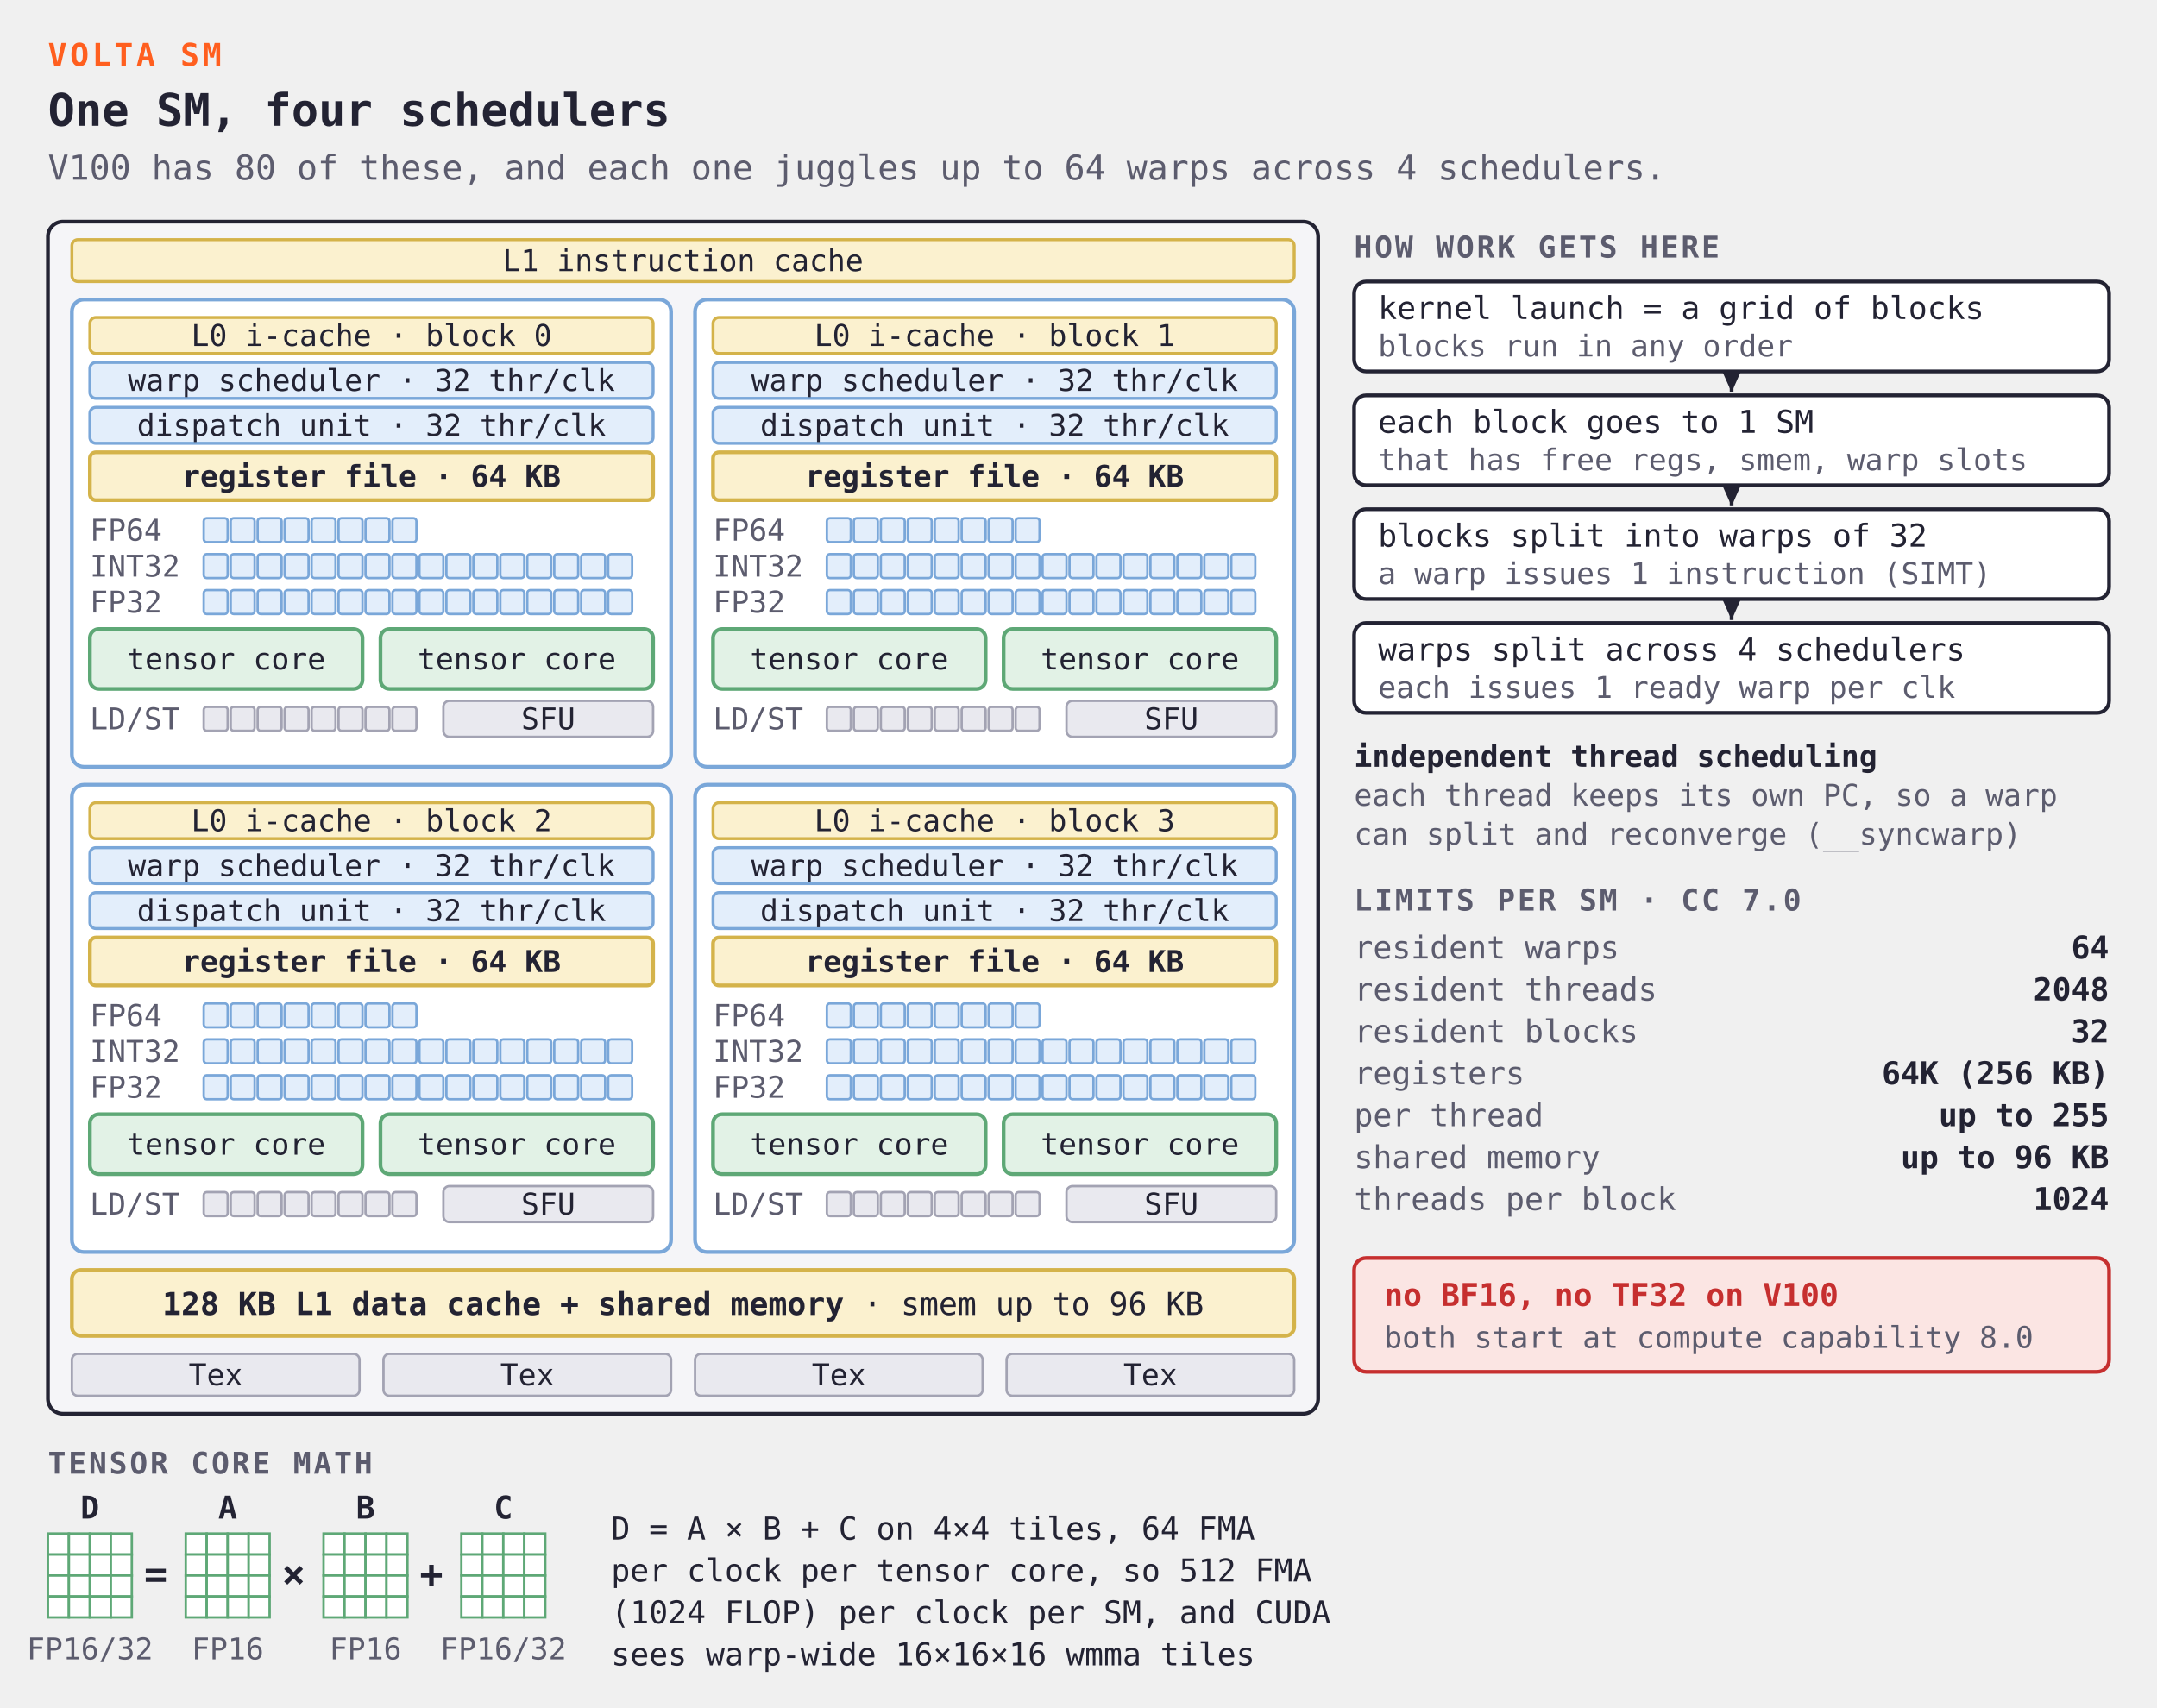
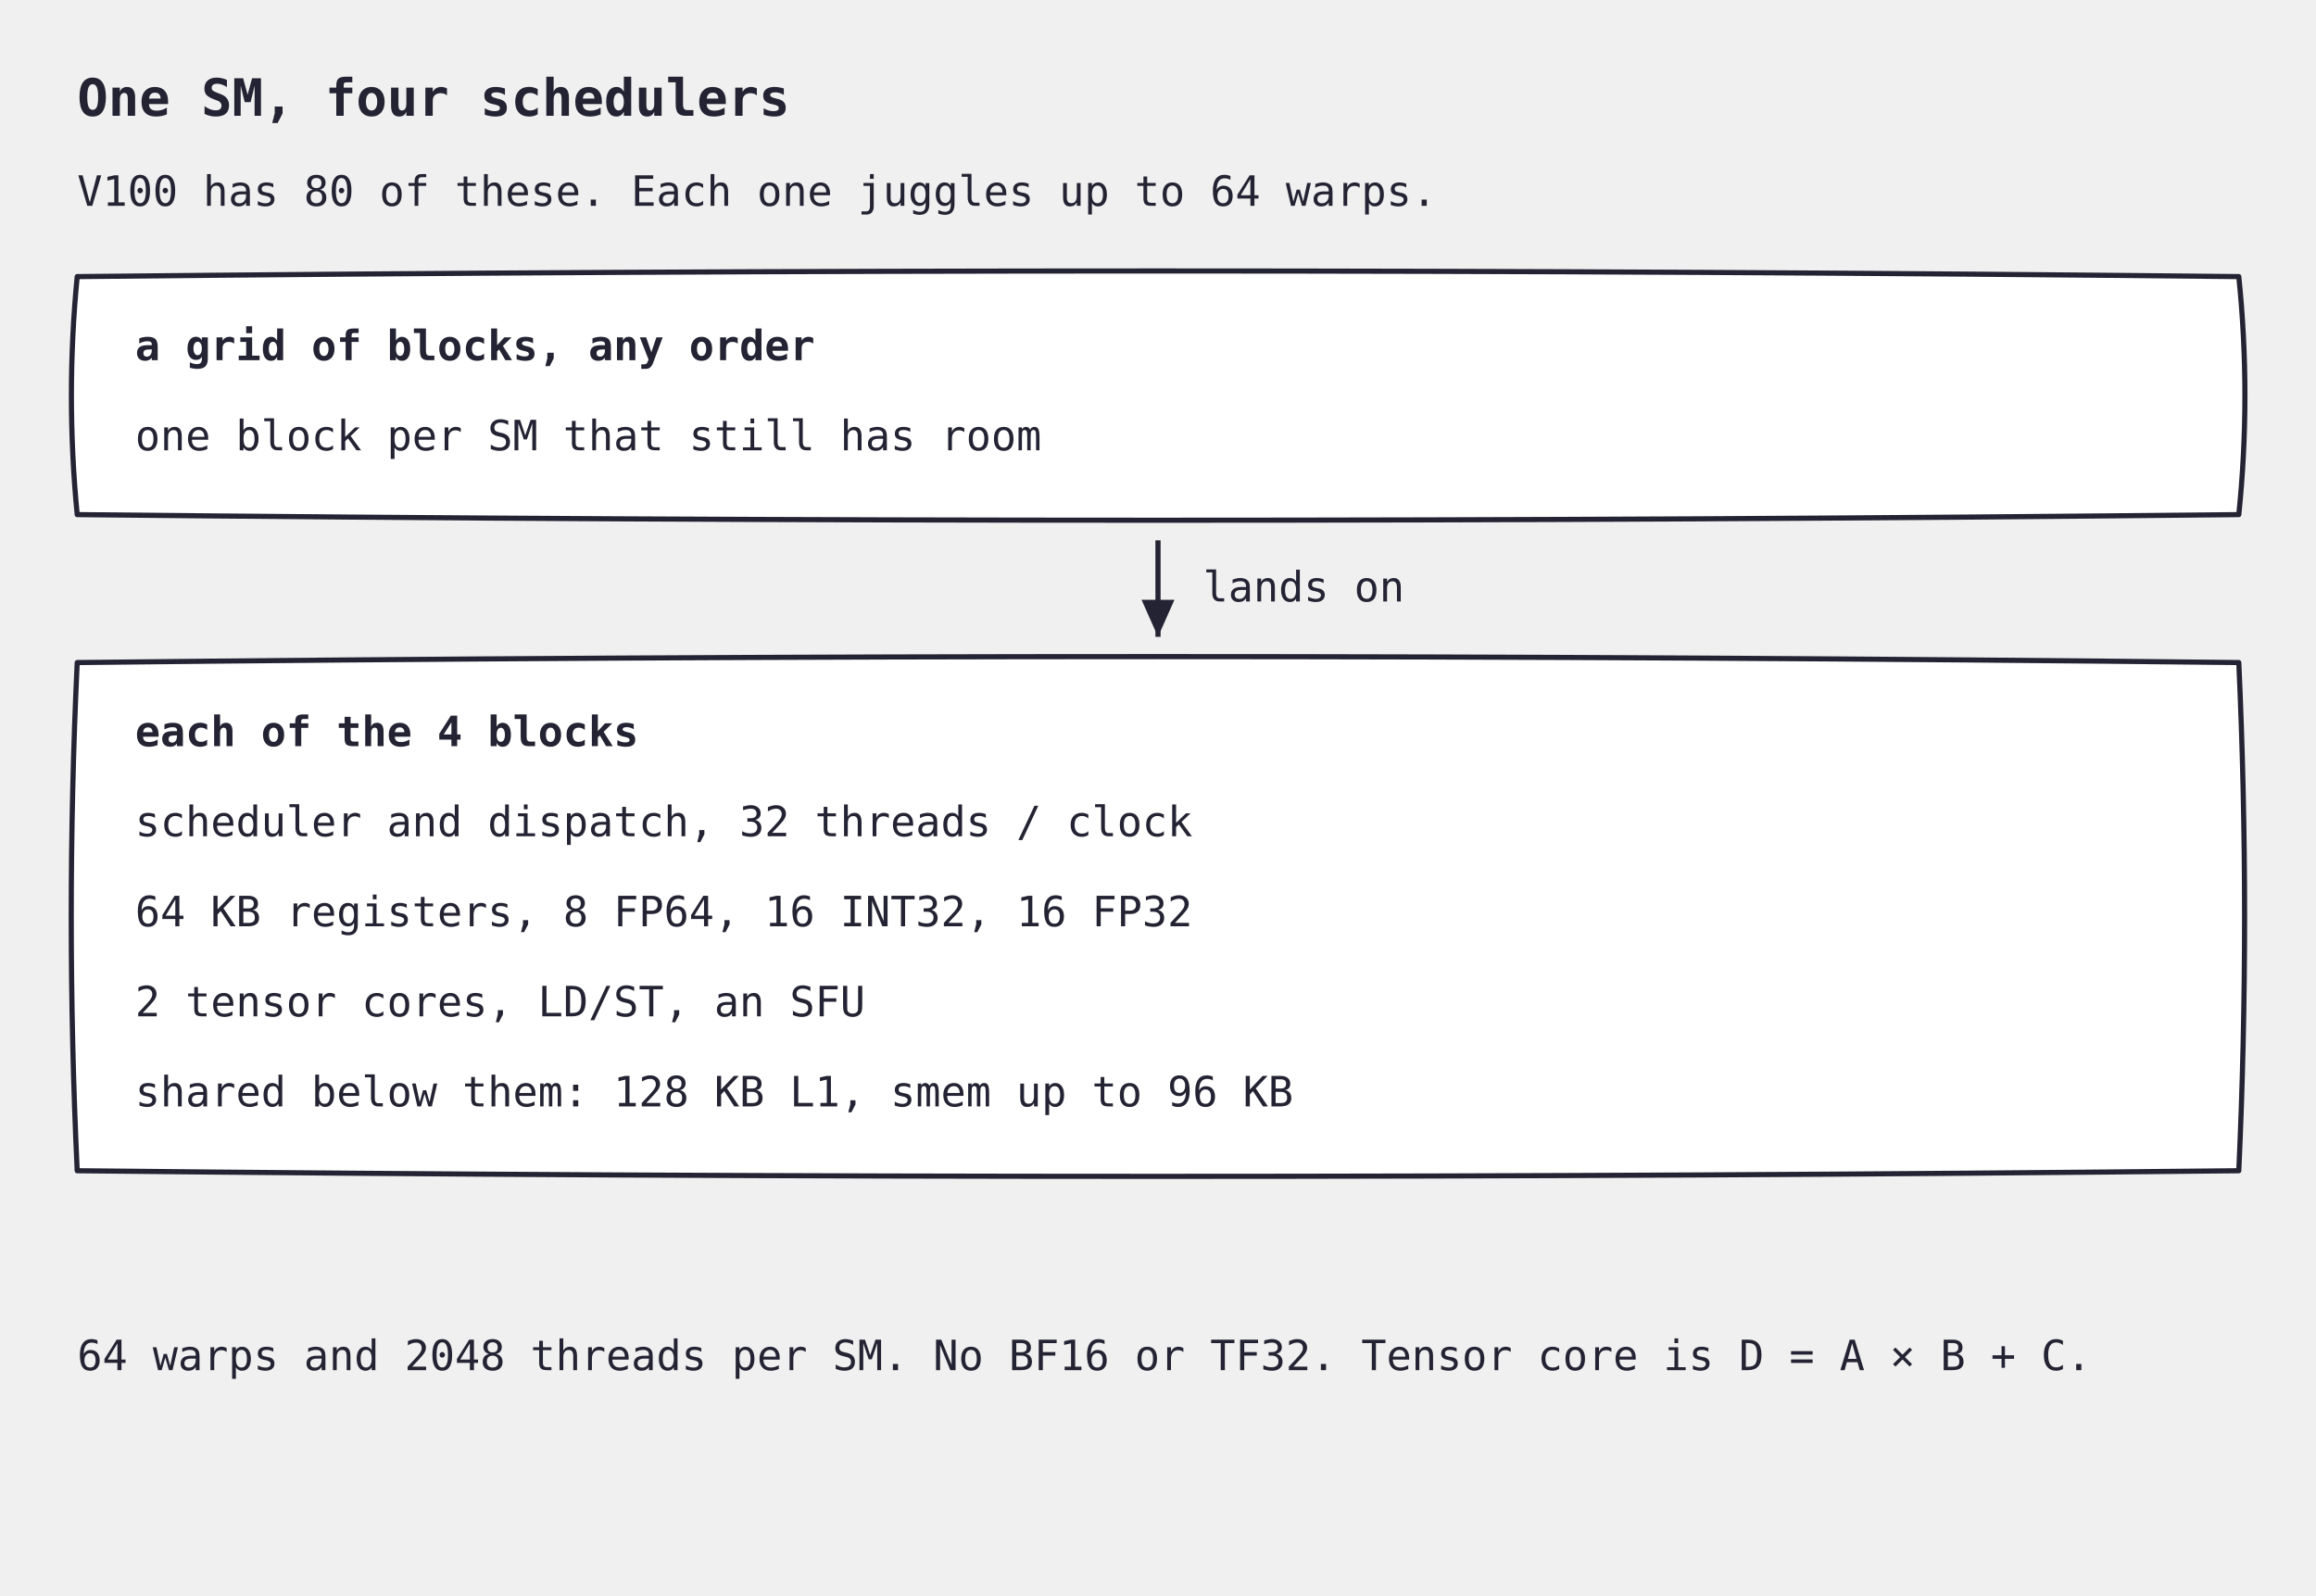
- <svg xmlns="http://www.w3.org/2000/svg" viewBox="0 0 720 570" role="img" aria-labelledby="title desc" font-family="'Roboto Mono', ui-monospace, SFMono-Regular, Menlo, Consolas, 'DejaVu Sans Mono', monospace">
+ <svg xmlns="http://www.w3.org/2000/svg" viewBox="0 0 720 496" role="img" aria-labelledby="title desc" font-family="'Roboto Mono', ui-monospace, SFMono-Regular, Menlo, Consolas, monospace">
  <defs>
-     <marker id="a" viewBox="0 0 10 10" refX="9" refY="5" markerWidth="6" markerHeight="6" orient="auto-start-reverse">
+     <marker id="a" viewBox="0 0 10 10" refX="9" refY="5" markerWidth="8" markerHeight="8" orient="auto-start-reverse">
      <path d="M0,1 L9,5 L0,9 z" fill="#232333" />
    </marker>
  </defs>
  <style>
-     text { fill: #232333; font-size: 10.5px; }
-     .k { font-size: 10.5px; font-weight: 600; letter-spacing: .1em; fill: #ff5f1f; }
-     .t { font-size: 15px; font-weight: 700; }
-     .c { font-size: 11.5px; fill: #5c5c6e; }
-     .lane { font-size: 10px; font-weight: 600; letter-spacing: .08em; fill: #5c5c6e; }
-     .m { fill: #5c5c6e; font-size: 10px; }
-     .s { font-size: 10px; }
-     .b { font-weight: 700; }
-     .v { font-weight: 600; }
-     .red { fill: #c62f2f; font-weight: 700; }
-     .sm { fill: #f5f5f8; stroke: #232333; stroke-width: 1.25; }
-     .blk { fill: #ffffff; stroke: #7aa7d9; stroke-width: 1.25; }
-     .mem { fill: #fbf1cf; stroke: #d4b34a; stroke-width: 1; }
-     .ctl { fill: #e3eefb; stroke: #7aa7d9; stroke-width: 1; }
-     .core { fill: #e3eefb; stroke: #7aa7d9; stroke-width: .8; }
-     .tc { fill: #e2f2e6; stroke: #5ea876; stroke-width: 1.25; }
-     .ls { fill: #e9e9ef; stroke: #a3a3b3; stroke-width: .8; }
-     .step { fill: #ffffff; stroke: #232333; stroke-width: 1.25; }
-     .note { fill: #fbe5e3; stroke: #c62f2f; stroke-width: 1.25; }
-     .ln { stroke: #232333; stroke-width: 1.25; fill: none; }
-     .grid { fill: #ffffff; stroke: #5ea876; stroke-width: .8; }
+     text { fill: #232333; font-size: 13px; }
+     .t { font-size: 16px; font-weight: 700; }
+     .s { font-size: 13px; }
+     .h { font-weight: 700; }
+     .b { font-size: 13px; }
+     .m { font-size: 13px; }
  </style>
-   <text class="k" x="16" y="22">VOLTA SM</text>
-   <text class="t" x="16" y="42">One SM, four schedulers</text>
-   <text class="c" x="16" y="60">V100 has 80 of these, and each one juggles up to 64 warps across 4 schedulers.</text>
-   <rect class="sm" x="16" y="74" width="424" height="398" rx="5" />
-   <rect class="mem" x="24" y="80" width="408" height="14" rx="2" />
-   <text class="s" x="228" y="90.5" text-anchor="middle">L1 instruction cache</text>
-   <rect class="blk" x="24" y="100" width="200" height="156" rx="4" />
-   <rect class="mem" x="30" y="106" width="188" height="12" rx="2" />
-   <text class="s" x="124" y="115.5" text-anchor="middle">L0 i-cache · block 0</text>
-   <rect class="ctl" x="30" y="121" width="188" height="12" rx="2" />
-   <text class="s" x="124" y="130.5" text-anchor="middle">warp scheduler · 32 thr/clk</text>
-   <rect class="ctl" x="30" y="136" width="188" height="12" rx="2" />
-   <text class="s" x="124" y="145.5" text-anchor="middle">dispatch unit · 32 thr/clk</text>
-   <rect class="mem" x="30" y="151" width="188" height="16" rx="2" style="stroke-width:1.25" />
-   <text class="s b" x="124" y="162.5" text-anchor="middle">register file · 64 KB</text>
-   <text class="m" x="30" y="180.5">FP64</text>
-   <rect class="core" x="68" y="173" width="8" height="8" rx="1" />
-   <rect class="core" x="77" y="173" width="8" height="8" rx="1" />
-   <rect class="core" x="86" y="173" width="8" height="8" rx="1" />
-   <rect class="core" x="95" y="173" width="8" height="8" rx="1" />
-   <rect class="core" x="104" y="173" width="8" height="8" rx="1" />
-   <rect class="core" x="113" y="173" width="8" height="8" rx="1" />
-   <rect class="core" x="122" y="173" width="8" height="8" rx="1" />
-   <rect class="core" x="131" y="173" width="8" height="8" rx="1" />
-   <text class="m" x="30" y="192.5">INT32</text>
-   <rect class="core" x="68" y="185" width="8" height="8" rx="1" />
-   <rect class="core" x="77" y="185" width="8" height="8" rx="1" />
-   <rect class="core" x="86" y="185" width="8" height="8" rx="1" />
-   <rect class="core" x="95" y="185" width="8" height="8" rx="1" />
-   <rect class="core" x="104" y="185" width="8" height="8" rx="1" />
-   <rect class="core" x="113" y="185" width="8" height="8" rx="1" />
-   <rect class="core" x="122" y="185" width="8" height="8" rx="1" />
-   <rect class="core" x="131" y="185" width="8" height="8" rx="1" />
-   <rect class="core" x="140" y="185" width="8" height="8" rx="1" />
-   <rect class="core" x="149" y="185" width="8" height="8" rx="1" />
-   <rect class="core" x="158" y="185" width="8" height="8" rx="1" />
-   <rect class="core" x="167" y="185" width="8" height="8" rx="1" />
-   <rect class="core" x="176" y="185" width="8" height="8" rx="1" />
-   <rect class="core" x="185" y="185" width="8" height="8" rx="1" />
-   <rect class="core" x="194" y="185" width="8" height="8" rx="1" />
-   <rect class="core" x="203" y="185" width="8" height="8" rx="1" />
-   <text class="m" x="30" y="204.5">FP32</text>
-   <rect class="core" x="68" y="197" width="8" height="8" rx="1" />
-   <rect class="core" x="77" y="197" width="8" height="8" rx="1" />
-   <rect class="core" x="86" y="197" width="8" height="8" rx="1" />
-   <rect class="core" x="95" y="197" width="8" height="8" rx="1" />
-   <rect class="core" x="104" y="197" width="8" height="8" rx="1" />
-   <rect class="core" x="113" y="197" width="8" height="8" rx="1" />
-   <rect class="core" x="122" y="197" width="8" height="8" rx="1" />
-   <rect class="core" x="131" y="197" width="8" height="8" rx="1" />
-   <rect class="core" x="140" y="197" width="8" height="8" rx="1" />
-   <rect class="core" x="149" y="197" width="8" height="8" rx="1" />
-   <rect class="core" x="158" y="197" width="8" height="8" rx="1" />
-   <rect class="core" x="167" y="197" width="8" height="8" rx="1" />
-   <rect class="core" x="176" y="197" width="8" height="8" rx="1" />
-   <rect class="core" x="185" y="197" width="8" height="8" rx="1" />
-   <rect class="core" x="194" y="197" width="8" height="8" rx="1" />
-   <rect class="core" x="203" y="197" width="8" height="8" rx="1" />
-   <rect class="tc" x="30" y="210" width="91" height="20" rx="3" />
-   <text class="s" x="75.5" y="223.5" text-anchor="middle">tensor core</text>
-   <rect class="tc" x="127" y="210" width="91" height="20" rx="3" />
-   <text class="s" x="172.5" y="223.5" text-anchor="middle">tensor core</text>
-   <text class="m" x="30" y="243.5">LD/ST</text>
-   <rect class="ls" x="68" y="236" width="8" height="8" rx="1" />
-   <rect class="ls" x="77" y="236" width="8" height="8" rx="1" />
-   <rect class="ls" x="86" y="236" width="8" height="8" rx="1" />
-   <rect class="ls" x="95" y="236" width="8" height="8" rx="1" />
-   <rect class="ls" x="104" y="236" width="8" height="8" rx="1" />
-   <rect class="ls" x="113" y="236" width="8" height="8" rx="1" />
-   <rect class="ls" x="122" y="236" width="8" height="8" rx="1" />
-   <rect class="ls" x="131" y="236" width="8" height="8" rx="1" />
-   <rect class="ls" x="148" y="234" width="70" height="12" rx="2" />
-   <text class="s" x="183" y="243.5" text-anchor="middle">SFU</text>
-   <rect class="blk" x="232" y="100" width="200" height="156" rx="4" />
-   <rect class="mem" x="238" y="106" width="188" height="12" rx="2" />
-   <text class="s" x="332" y="115.5" text-anchor="middle">L0 i-cache · block 1</text>
-   <rect class="ctl" x="238" y="121" width="188" height="12" rx="2" />
-   <text class="s" x="332" y="130.5" text-anchor="middle">warp scheduler · 32 thr/clk</text>
-   <rect class="ctl" x="238" y="136" width="188" height="12" rx="2" />
-   <text class="s" x="332" y="145.5" text-anchor="middle">dispatch unit · 32 thr/clk</text>
-   <rect class="mem" x="238" y="151" width="188" height="16" rx="2" style="stroke-width:1.25" />
-   <text class="s b" x="332" y="162.5" text-anchor="middle">register file · 64 KB</text>
-   <text class="m" x="238" y="180.5">FP64</text>
-   <rect class="core" x="276" y="173" width="8" height="8" rx="1" />
-   <rect class="core" x="285" y="173" width="8" height="8" rx="1" />
-   <rect class="core" x="294" y="173" width="8" height="8" rx="1" />
-   <rect class="core" x="303" y="173" width="8" height="8" rx="1" />
-   <rect class="core" x="312" y="173" width="8" height="8" rx="1" />
-   <rect class="core" x="321" y="173" width="8" height="8" rx="1" />
-   <rect class="core" x="330" y="173" width="8" height="8" rx="1" />
-   <rect class="core" x="339" y="173" width="8" height="8" rx="1" />
-   <text class="m" x="238" y="192.5">INT32</text>
-   <rect class="core" x="276" y="185" width="8" height="8" rx="1" />
-   <rect class="core" x="285" y="185" width="8" height="8" rx="1" />
-   <rect class="core" x="294" y="185" width="8" height="8" rx="1" />
-   <rect class="core" x="303" y="185" width="8" height="8" rx="1" />
-   <rect class="core" x="312" y="185" width="8" height="8" rx="1" />
-   <rect class="core" x="321" y="185" width="8" height="8" rx="1" />
-   <rect class="core" x="330" y="185" width="8" height="8" rx="1" />
-   <rect class="core" x="339" y="185" width="8" height="8" rx="1" />
-   <rect class="core" x="348" y="185" width="8" height="8" rx="1" />
-   <rect class="core" x="357" y="185" width="8" height="8" rx="1" />
-   <rect class="core" x="366" y="185" width="8" height="8" rx="1" />
-   <rect class="core" x="375" y="185" width="8" height="8" rx="1" />
-   <rect class="core" x="384" y="185" width="8" height="8" rx="1" />
-   <rect class="core" x="393" y="185" width="8" height="8" rx="1" />
-   <rect class="core" x="402" y="185" width="8" height="8" rx="1" />
-   <rect class="core" x="411" y="185" width="8" height="8" rx="1" />
-   <text class="m" x="238" y="204.5">FP32</text>
-   <rect class="core" x="276" y="197" width="8" height="8" rx="1" />
-   <rect class="core" x="285" y="197" width="8" height="8" rx="1" />
-   <rect class="core" x="294" y="197" width="8" height="8" rx="1" />
-   <rect class="core" x="303" y="197" width="8" height="8" rx="1" />
-   <rect class="core" x="312" y="197" width="8" height="8" rx="1" />
-   <rect class="core" x="321" y="197" width="8" height="8" rx="1" />
-   <rect class="core" x="330" y="197" width="8" height="8" rx="1" />
-   <rect class="core" x="339" y="197" width="8" height="8" rx="1" />
-   <rect class="core" x="348" y="197" width="8" height="8" rx="1" />
-   <rect class="core" x="357" y="197" width="8" height="8" rx="1" />
-   <rect class="core" x="366" y="197" width="8" height="8" rx="1" />
-   <rect class="core" x="375" y="197" width="8" height="8" rx="1" />
-   <rect class="core" x="384" y="197" width="8" height="8" rx="1" />
-   <rect class="core" x="393" y="197" width="8" height="8" rx="1" />
-   <rect class="core" x="402" y="197" width="8" height="8" rx="1" />
-   <rect class="core" x="411" y="197" width="8" height="8" rx="1" />
-   <rect class="tc" x="238" y="210" width="91" height="20" rx="3" />
-   <text class="s" x="283.5" y="223.5" text-anchor="middle">tensor core</text>
-   <rect class="tc" x="335" y="210" width="91" height="20" rx="3" />
-   <text class="s" x="380.5" y="223.5" text-anchor="middle">tensor core</text>
-   <text class="m" x="238" y="243.5">LD/ST</text>
-   <rect class="ls" x="276" y="236" width="8" height="8" rx="1" />
-   <rect class="ls" x="285" y="236" width="8" height="8" rx="1" />
-   <rect class="ls" x="294" y="236" width="8" height="8" rx="1" />
-   <rect class="ls" x="303" y="236" width="8" height="8" rx="1" />
-   <rect class="ls" x="312" y="236" width="8" height="8" rx="1" />
-   <rect class="ls" x="321" y="236" width="8" height="8" rx="1" />
-   <rect class="ls" x="330" y="236" width="8" height="8" rx="1" />
-   <rect class="ls" x="339" y="236" width="8" height="8" rx="1" />
-   <rect class="ls" x="356" y="234" width="70" height="12" rx="2" />
-   <text class="s" x="391" y="243.5" text-anchor="middle">SFU</text>
-   <rect class="blk" x="24" y="262" width="200" height="156" rx="4" />
-   <rect class="mem" x="30" y="268" width="188" height="12" rx="2" />
-   <text class="s" x="124" y="277.5" text-anchor="middle">L0 i-cache · block 2</text>
-   <rect class="ctl" x="30" y="283" width="188" height="12" rx="2" />
-   <text class="s" x="124" y="292.5" text-anchor="middle">warp scheduler · 32 thr/clk</text>
-   <rect class="ctl" x="30" y="298" width="188" height="12" rx="2" />
-   <text class="s" x="124" y="307.5" text-anchor="middle">dispatch unit · 32 thr/clk</text>
-   <rect class="mem" x="30" y="313" width="188" height="16" rx="2" style="stroke-width:1.25" />
-   <text class="s b" x="124" y="324.5" text-anchor="middle">register file · 64 KB</text>
-   <text class="m" x="30" y="342.5">FP64</text>
-   <rect class="core" x="68" y="335" width="8" height="8" rx="1" />
-   <rect class="core" x="77" y="335" width="8" height="8" rx="1" />
-   <rect class="core" x="86" y="335" width="8" height="8" rx="1" />
-   <rect class="core" x="95" y="335" width="8" height="8" rx="1" />
-   <rect class="core" x="104" y="335" width="8" height="8" rx="1" />
-   <rect class="core" x="113" y="335" width="8" height="8" rx="1" />
-   <rect class="core" x="122" y="335" width="8" height="8" rx="1" />
-   <rect class="core" x="131" y="335" width="8" height="8" rx="1" />
-   <text class="m" x="30" y="354.5">INT32</text>
-   <rect class="core" x="68" y="347" width="8" height="8" rx="1" />
-   <rect class="core" x="77" y="347" width="8" height="8" rx="1" />
-   <rect class="core" x="86" y="347" width="8" height="8" rx="1" />
-   <rect class="core" x="95" y="347" width="8" height="8" rx="1" />
-   <rect class="core" x="104" y="347" width="8" height="8" rx="1" />
-   <rect class="core" x="113" y="347" width="8" height="8" rx="1" />
-   <rect class="core" x="122" y="347" width="8" height="8" rx="1" />
-   <rect class="core" x="131" y="347" width="8" height="8" rx="1" />
-   <rect class="core" x="140" y="347" width="8" height="8" rx="1" />
-   <rect class="core" x="149" y="347" width="8" height="8" rx="1" />
-   <rect class="core" x="158" y="347" width="8" height="8" rx="1" />
-   <rect class="core" x="167" y="347" width="8" height="8" rx="1" />
-   <rect class="core" x="176" y="347" width="8" height="8" rx="1" />
-   <rect class="core" x="185" y="347" width="8" height="8" rx="1" />
-   <rect class="core" x="194" y="347" width="8" height="8" rx="1" />
-   <rect class="core" x="203" y="347" width="8" height="8" rx="1" />
-   <text class="m" x="30" y="366.5">FP32</text>
-   <rect class="core" x="68" y="359" width="8" height="8" rx="1" />
-   <rect class="core" x="77" y="359" width="8" height="8" rx="1" />
-   <rect class="core" x="86" y="359" width="8" height="8" rx="1" />
-   <rect class="core" x="95" y="359" width="8" height="8" rx="1" />
-   <rect class="core" x="104" y="359" width="8" height="8" rx="1" />
-   <rect class="core" x="113" y="359" width="8" height="8" rx="1" />
-   <rect class="core" x="122" y="359" width="8" height="8" rx="1" />
-   <rect class="core" x="131" y="359" width="8" height="8" rx="1" />
-   <rect class="core" x="140" y="359" width="8" height="8" rx="1" />
-   <rect class="core" x="149" y="359" width="8" height="8" rx="1" />
-   <rect class="core" x="158" y="359" width="8" height="8" rx="1" />
-   <rect class="core" x="167" y="359" width="8" height="8" rx="1" />
-   <rect class="core" x="176" y="359" width="8" height="8" rx="1" />
-   <rect class="core" x="185" y="359" width="8" height="8" rx="1" />
-   <rect class="core" x="194" y="359" width="8" height="8" rx="1" />
-   <rect class="core" x="203" y="359" width="8" height="8" rx="1" />
-   <rect class="tc" x="30" y="372" width="91" height="20" rx="3" />
-   <text class="s" x="75.5" y="385.5" text-anchor="middle">tensor core</text>
-   <rect class="tc" x="127" y="372" width="91" height="20" rx="3" />
-   <text class="s" x="172.5" y="385.5" text-anchor="middle">tensor core</text>
-   <text class="m" x="30" y="405.5">LD/ST</text>
-   <rect class="ls" x="68" y="398" width="8" height="8" rx="1" />
-   <rect class="ls" x="77" y="398" width="8" height="8" rx="1" />
-   <rect class="ls" x="86" y="398" width="8" height="8" rx="1" />
-   <rect class="ls" x="95" y="398" width="8" height="8" rx="1" />
-   <rect class="ls" x="104" y="398" width="8" height="8" rx="1" />
-   <rect class="ls" x="113" y="398" width="8" height="8" rx="1" />
-   <rect class="ls" x="122" y="398" width="8" height="8" rx="1" />
-   <rect class="ls" x="131" y="398" width="8" height="8" rx="1" />
-   <rect class="ls" x="148" y="396" width="70" height="12" rx="2" />
-   <text class="s" x="183" y="405.5" text-anchor="middle">SFU</text>
-   <rect class="blk" x="232" y="262" width="200" height="156" rx="4" />
-   <rect class="mem" x="238" y="268" width="188" height="12" rx="2" />
-   <text class="s" x="332" y="277.5" text-anchor="middle">L0 i-cache · block 3</text>
-   <rect class="ctl" x="238" y="283" width="188" height="12" rx="2" />
-   <text class="s" x="332" y="292.5" text-anchor="middle">warp scheduler · 32 thr/clk</text>
-   <rect class="ctl" x="238" y="298" width="188" height="12" rx="2" />
-   <text class="s" x="332" y="307.5" text-anchor="middle">dispatch unit · 32 thr/clk</text>
-   <rect class="mem" x="238" y="313" width="188" height="16" rx="2" style="stroke-width:1.25" />
-   <text class="s b" x="332" y="324.5" text-anchor="middle">register file · 64 KB</text>
-   <text class="m" x="238" y="342.5">FP64</text>
-   <rect class="core" x="276" y="335" width="8" height="8" rx="1" />
-   <rect class="core" x="285" y="335" width="8" height="8" rx="1" />
-   <rect class="core" x="294" y="335" width="8" height="8" rx="1" />
-   <rect class="core" x="303" y="335" width="8" height="8" rx="1" />
-   <rect class="core" x="312" y="335" width="8" height="8" rx="1" />
-   <rect class="core" x="321" y="335" width="8" height="8" rx="1" />
-   <rect class="core" x="330" y="335" width="8" height="8" rx="1" />
-   <rect class="core" x="339" y="335" width="8" height="8" rx="1" />
-   <text class="m" x="238" y="354.5">INT32</text>
-   <rect class="core" x="276" y="347" width="8" height="8" rx="1" />
-   <rect class="core" x="285" y="347" width="8" height="8" rx="1" />
-   <rect class="core" x="294" y="347" width="8" height="8" rx="1" />
-   <rect class="core" x="303" y="347" width="8" height="8" rx="1" />
-   <rect class="core" x="312" y="347" width="8" height="8" rx="1" />
-   <rect class="core" x="321" y="347" width="8" height="8" rx="1" />
-   <rect class="core" x="330" y="347" width="8" height="8" rx="1" />
-   <rect class="core" x="339" y="347" width="8" height="8" rx="1" />
-   <rect class="core" x="348" y="347" width="8" height="8" rx="1" />
-   <rect class="core" x="357" y="347" width="8" height="8" rx="1" />
-   <rect class="core" x="366" y="347" width="8" height="8" rx="1" />
-   <rect class="core" x="375" y="347" width="8" height="8" rx="1" />
-   <rect class="core" x="384" y="347" width="8" height="8" rx="1" />
-   <rect class="core" x="393" y="347" width="8" height="8" rx="1" />
-   <rect class="core" x="402" y="347" width="8" height="8" rx="1" />
-   <rect class="core" x="411" y="347" width="8" height="8" rx="1" />
-   <text class="m" x="238" y="366.5">FP32</text>
-   <rect class="core" x="276" y="359" width="8" height="8" rx="1" />
-   <rect class="core" x="285" y="359" width="8" height="8" rx="1" />
-   <rect class="core" x="294" y="359" width="8" height="8" rx="1" />
-   <rect class="core" x="303" y="359" width="8" height="8" rx="1" />
-   <rect class="core" x="312" y="359" width="8" height="8" rx="1" />
-   <rect class="core" x="321" y="359" width="8" height="8" rx="1" />
-   <rect class="core" x="330" y="359" width="8" height="8" rx="1" />
-   <rect class="core" x="339" y="359" width="8" height="8" rx="1" />
-   <rect class="core" x="348" y="359" width="8" height="8" rx="1" />
-   <rect class="core" x="357" y="359" width="8" height="8" rx="1" />
-   <rect class="core" x="366" y="359" width="8" height="8" rx="1" />
-   <rect class="core" x="375" y="359" width="8" height="8" rx="1" />
-   <rect class="core" x="384" y="359" width="8" height="8" rx="1" />
-   <rect class="core" x="393" y="359" width="8" height="8" rx="1" />
-   <rect class="core" x="402" y="359" width="8" height="8" rx="1" />
-   <rect class="core" x="411" y="359" width="8" height="8" rx="1" />
-   <rect class="tc" x="238" y="372" width="91" height="20" rx="3" />
-   <text class="s" x="283.5" y="385.5" text-anchor="middle">tensor core</text>
-   <rect class="tc" x="335" y="372" width="91" height="20" rx="3" />
-   <text class="s" x="380.5" y="385.5" text-anchor="middle">tensor core</text>
-   <text class="m" x="238" y="405.5">LD/ST</text>
-   <rect class="ls" x="276" y="398" width="8" height="8" rx="1" />
-   <rect class="ls" x="285" y="398" width="8" height="8" rx="1" />
-   <rect class="ls" x="294" y="398" width="8" height="8" rx="1" />
-   <rect class="ls" x="303" y="398" width="8" height="8" rx="1" />
-   <rect class="ls" x="312" y="398" width="8" height="8" rx="1" />
-   <rect class="ls" x="321" y="398" width="8" height="8" rx="1" />
-   <rect class="ls" x="330" y="398" width="8" height="8" rx="1" />
-   <rect class="ls" x="339" y="398" width="8" height="8" rx="1" />
-   <rect class="ls" x="356" y="396" width="70" height="12" rx="2" />
-   <text class="s" x="391" y="405.5" text-anchor="middle">SFU</text>
-   <rect class="mem" x="24" y="424" width="408" height="22" rx="3" style="stroke-width:1.25" />
-   <text x="228" y="439" text-anchor="middle">
-     <tspan class="b">128 KB L1 data cache + shared memory</tspan> · smem up to 96 KB</text>
-   <rect class="ls" x="24" y="452" width="96" height="14" rx="2" />
-   <text class="s" x="72" y="462.5" text-anchor="middle">Tex</text>
-   <rect class="ls" x="128" y="452" width="96" height="14" rx="2" />
-   <text class="s" x="176" y="462.5" text-anchor="middle">Tex</text>
-   <rect class="ls" x="232" y="452" width="96" height="14" rx="2" />
-   <text class="s" x="280" y="462.5" text-anchor="middle">Tex</text>
-   <rect class="ls" x="336" y="452" width="96" height="14" rx="2" />
-   <text class="s" x="384" y="462.5" text-anchor="middle">Tex</text>
-   <text class="lane" x="16" y="492">TENSOR CORE MATH</text>
-   <rect class="grid" x="16" y="512" width="7" height="7" />
-   <rect class="grid" x="23" y="512" width="7" height="7" />
-   <rect class="grid" x="30" y="512" width="7" height="7" />
-   <rect class="grid" x="37" y="512" width="7" height="7" />
-   <rect class="grid" x="16" y="519" width="7" height="7" />
-   <rect class="grid" x="23" y="519" width="7" height="7" />
-   <rect class="grid" x="30" y="519" width="7" height="7" />
-   <rect class="grid" x="37" y="519" width="7" height="7" />
-   <rect class="grid" x="16" y="526" width="7" height="7" />
-   <rect class="grid" x="23" y="526" width="7" height="7" />
-   <rect class="grid" x="30" y="526" width="7" height="7" />
-   <rect class="grid" x="37" y="526" width="7" height="7" />
-   <rect class="grid" x="16" y="533" width="7" height="7" />
-   <rect class="grid" x="23" y="533" width="7" height="7" />
-   <rect class="grid" x="30" y="533" width="7" height="7" />
-   <rect class="grid" x="37" y="533" width="7" height="7" />
-   <text class="m" x="30" y="554" text-anchor="middle">FP16/32</text>
-   <text class="b" x="52" y="530" text-anchor="middle" style="font-size:13px">=</text>
-   <rect class="grid" x="62" y="512" width="7" height="7" />
-   <rect class="grid" x="69" y="512" width="7" height="7" />
-   <rect class="grid" x="76" y="512" width="7" height="7" />
-   <rect class="grid" x="83" y="512" width="7" height="7" />
-   <rect class="grid" x="62" y="519" width="7" height="7" />
-   <rect class="grid" x="69" y="519" width="7" height="7" />
-   <rect class="grid" x="76" y="519" width="7" height="7" />
-   <rect class="grid" x="83" y="519" width="7" height="7" />
-   <rect class="grid" x="62" y="526" width="7" height="7" />
-   <rect class="grid" x="69" y="526" width="7" height="7" />
-   <rect class="grid" x="76" y="526" width="7" height="7" />
-   <rect class="grid" x="83" y="526" width="7" height="7" />
-   <rect class="grid" x="62" y="533" width="7" height="7" />
-   <rect class="grid" x="69" y="533" width="7" height="7" />
-   <rect class="grid" x="76" y="533" width="7" height="7" />
-   <rect class="grid" x="83" y="533" width="7" height="7" />
-   <text class="m" x="76" y="554" text-anchor="middle">FP16</text>
-   <text class="b" x="98" y="530" text-anchor="middle" style="font-size:13px">×</text>
-   <rect class="grid" x="108" y="512" width="7" height="7" />
-   <rect class="grid" x="115" y="512" width="7" height="7" />
-   <rect class="grid" x="122" y="512" width="7" height="7" />
-   <rect class="grid" x="129" y="512" width="7" height="7" />
-   <rect class="grid" x="108" y="519" width="7" height="7" />
-   <rect class="grid" x="115" y="519" width="7" height="7" />
-   <rect class="grid" x="122" y="519" width="7" height="7" />
-   <rect class="grid" x="129" y="519" width="7" height="7" />
-   <rect class="grid" x="108" y="526" width="7" height="7" />
-   <rect class="grid" x="115" y="526" width="7" height="7" />
-   <rect class="grid" x="122" y="526" width="7" height="7" />
-   <rect class="grid" x="129" y="526" width="7" height="7" />
-   <rect class="grid" x="108" y="533" width="7" height="7" />
-   <rect class="grid" x="115" y="533" width="7" height="7" />
-   <rect class="grid" x="122" y="533" width="7" height="7" />
-   <rect class="grid" x="129" y="533" width="7" height="7" />
-   <text class="m" x="122" y="554" text-anchor="middle">FP16</text>
-   <text class="b" x="144" y="530" text-anchor="middle" style="font-size:13px">+</text>
-   <rect class="grid" x="154" y="512" width="7" height="7" />
-   <rect class="grid" x="161" y="512" width="7" height="7" />
-   <rect class="grid" x="168" y="512" width="7" height="7" />
-   <rect class="grid" x="175" y="512" width="7" height="7" />
-   <rect class="grid" x="154" y="519" width="7" height="7" />
-   <rect class="grid" x="161" y="519" width="7" height="7" />
-   <rect class="grid" x="168" y="519" width="7" height="7" />
-   <rect class="grid" x="175" y="519" width="7" height="7" />
-   <rect class="grid" x="154" y="526" width="7" height="7" />
-   <rect class="grid" x="161" y="526" width="7" height="7" />
-   <rect class="grid" x="168" y="526" width="7" height="7" />
-   <rect class="grid" x="175" y="526" width="7" height="7" />
-   <rect class="grid" x="154" y="533" width="7" height="7" />
-   <rect class="grid" x="161" y="533" width="7" height="7" />
-   <rect class="grid" x="168" y="533" width="7" height="7" />
-   <rect class="grid" x="175" y="533" width="7" height="7" />
-   <text class="m" x="168" y="554" text-anchor="middle">FP16/32</text>
-   <text class="b" x="30" y="507" text-anchor="middle">D</text>
-   <text class="b" x="76" y="507" text-anchor="middle">A</text>
-   <text class="b" x="122" y="507" text-anchor="middle">B</text>
-   <text class="b" x="168" y="507" text-anchor="middle">C</text>
-   <text x="204" y="514">D = A × B + C on 4×4 tiles, 64 FMA</text>
-   <text x="204" y="528">per clock per tensor core, so 512 FMA</text>
-   <text x="204" y="542">(1024 FLOP) per clock per SM, and CUDA</text>
-   <text x="204" y="556">sees warp-wide 16×16×16 wmma tiles</text>
-   <text class="lane" x="452" y="86">HOW WORK GETS HERE</text>
-   <rect class="step" x="452" y="94" width="252" height="30" rx="4" />
-   <text x="460" y="106.5">kernel launch = a grid of blocks</text>
-   <text class="m" x="460" y="119">blocks run in any order</text>
-   <line class="ln" x1="578" y1="124" x2="578" y2="131" marker-end="url(#a)" />
-   <rect class="step" x="452" y="132" width="252" height="30" rx="4" />
-   <text x="460" y="144.5">each block goes to 1 SM</text>
-   <text class="m" x="460" y="157">that has free regs, smem, warp slots</text>
-   <line class="ln" x1="578" y1="162" x2="578" y2="169" marker-end="url(#a)" />
-   <rect class="step" x="452" y="170" width="252" height="30" rx="4" />
-   <text x="460" y="182.5">blocks split into warps of 32</text>
-   <text class="m" x="460" y="195">a warp issues 1 instruction (SIMT)</text>
-   <line class="ln" x1="578" y1="200" x2="578" y2="207" marker-end="url(#a)" />
-   <rect class="step" x="452" y="208" width="252" height="30" rx="4" />
-   <text x="460" y="220.5">warps split across 4 schedulers</text>
-   <text class="m" x="460" y="233">each issues 1 ready warp per clk</text>
-   <text class="s b" x="452" y="256">independent thread scheduling</text>
-   <text class="m" x="452" y="269">each thread keeps its own PC, so a warp</text>
-   <text class="m" x="452" y="282">can split and reconverge (__syncwarp)</text>
-   <text class="lane" x="452" y="304">LIMITS PER SM · CC 7.0</text>
-   <text class="m" x="452" y="320" style="font-size:10.5px">resident warps</text>
-   <text class="v" x="704" y="320" text-anchor="end">64</text>
-   <text class="m" x="452" y="334" style="font-size:10.5px">resident threads</text>
-   <text class="v" x="704" y="334" text-anchor="end">2048</text>
-   <text class="m" x="452" y="348" style="font-size:10.5px">resident blocks</text>
-   <text class="v" x="704" y="348" text-anchor="end">32</text>
-   <text class="m" x="452" y="362" style="font-size:10.5px">registers</text>
-   <text class="v" x="704" y="362" text-anchor="end">64K (256 KB)</text>
-   <text class="m" x="452" y="376" style="font-size:10.5px">per thread</text>
-   <text class="v" x="704" y="376" text-anchor="end">up to 255</text>
-   <text class="m" x="452" y="390" style="font-size:10.5px">shared memory</text>
-   <text class="v" x="704" y="390" text-anchor="end">up to 96 KB</text>
-   <text class="m" x="452" y="404" style="font-size:10.5px">threads per block</text>
-   <text class="v" x="704" y="404" text-anchor="end">1024</text>
-   <rect class="note" x="452" y="420" width="252" height="38" rx="4" />
-   <text class="red" x="462" y="436">no BF16, no TF32 on V100</text>
-   <text class="m" x="462" y="450">both start at compute capability 8.0</text>
+   <text class="t" x="24" y="36">One SM, four schedulers</text>
+   <text class="s" x="24" y="64">V100 has 80 of these. Each one juggles up to 64 warps.</text>
+   <path d="M 24.0 86.0 Q 360.0 82.5 696.0 86.0 Q 699.8 123.0 696.0 160.0 Q 360.0 163.5 24.0 160.0 Q 20.4 123.0 24.0 86.0 Z" fill="#ffffff" stroke="#232333" stroke-width="1.6" stroke-linejoin="round" />
+   <text class="h" x="42.0" y="112.0">a grid of blocks, any order</text>
+   <text class="b" x="42.0" y="140.0">one block per SM that still has room</text>
+   <line x1="360.0" y1="168.0" x2="360.0" y2="198.0" stroke="#232333" stroke-width="1.6" marker-end="url(#a)" />
+   <text class="m" x="374.0" y="187.0">lands on</text>
+   <path d="M 24.0 206.0 Q 360.0 202.3 696.0 206.0 Q 699.6 285.0 696.0 364.0 Q 360.0 367.5 24.0 364.0 Q 20.3 285.0 24.0 206.0 Z" fill="#ffffff" stroke="#232333" stroke-width="1.6" stroke-linejoin="round" />
+   <text class="h" x="42.0" y="232.0">each of the 4 blocks</text>
+   <text class="b" x="42.0" y="260.0">scheduler and dispatch, 32 threads / clock</text>
+   <text class="b" x="42.0" y="288.0">64 KB registers, 8 FP64, 16 INT32, 16 FP32</text>
+   <text class="b" x="42.0" y="316.0">2 tensor cores, LD/ST, an SFU</text>
+   <text class="b" x="42.0" y="344.0">shared below them: 128 KB L1, smem up to 96 KB</text>
+   <text class="m" x="24.0" y="426.0">64 warps and 2048 threads per SM. No BF16 or TF32. Tensor core is D = A × B + C.</text>
</svg>
